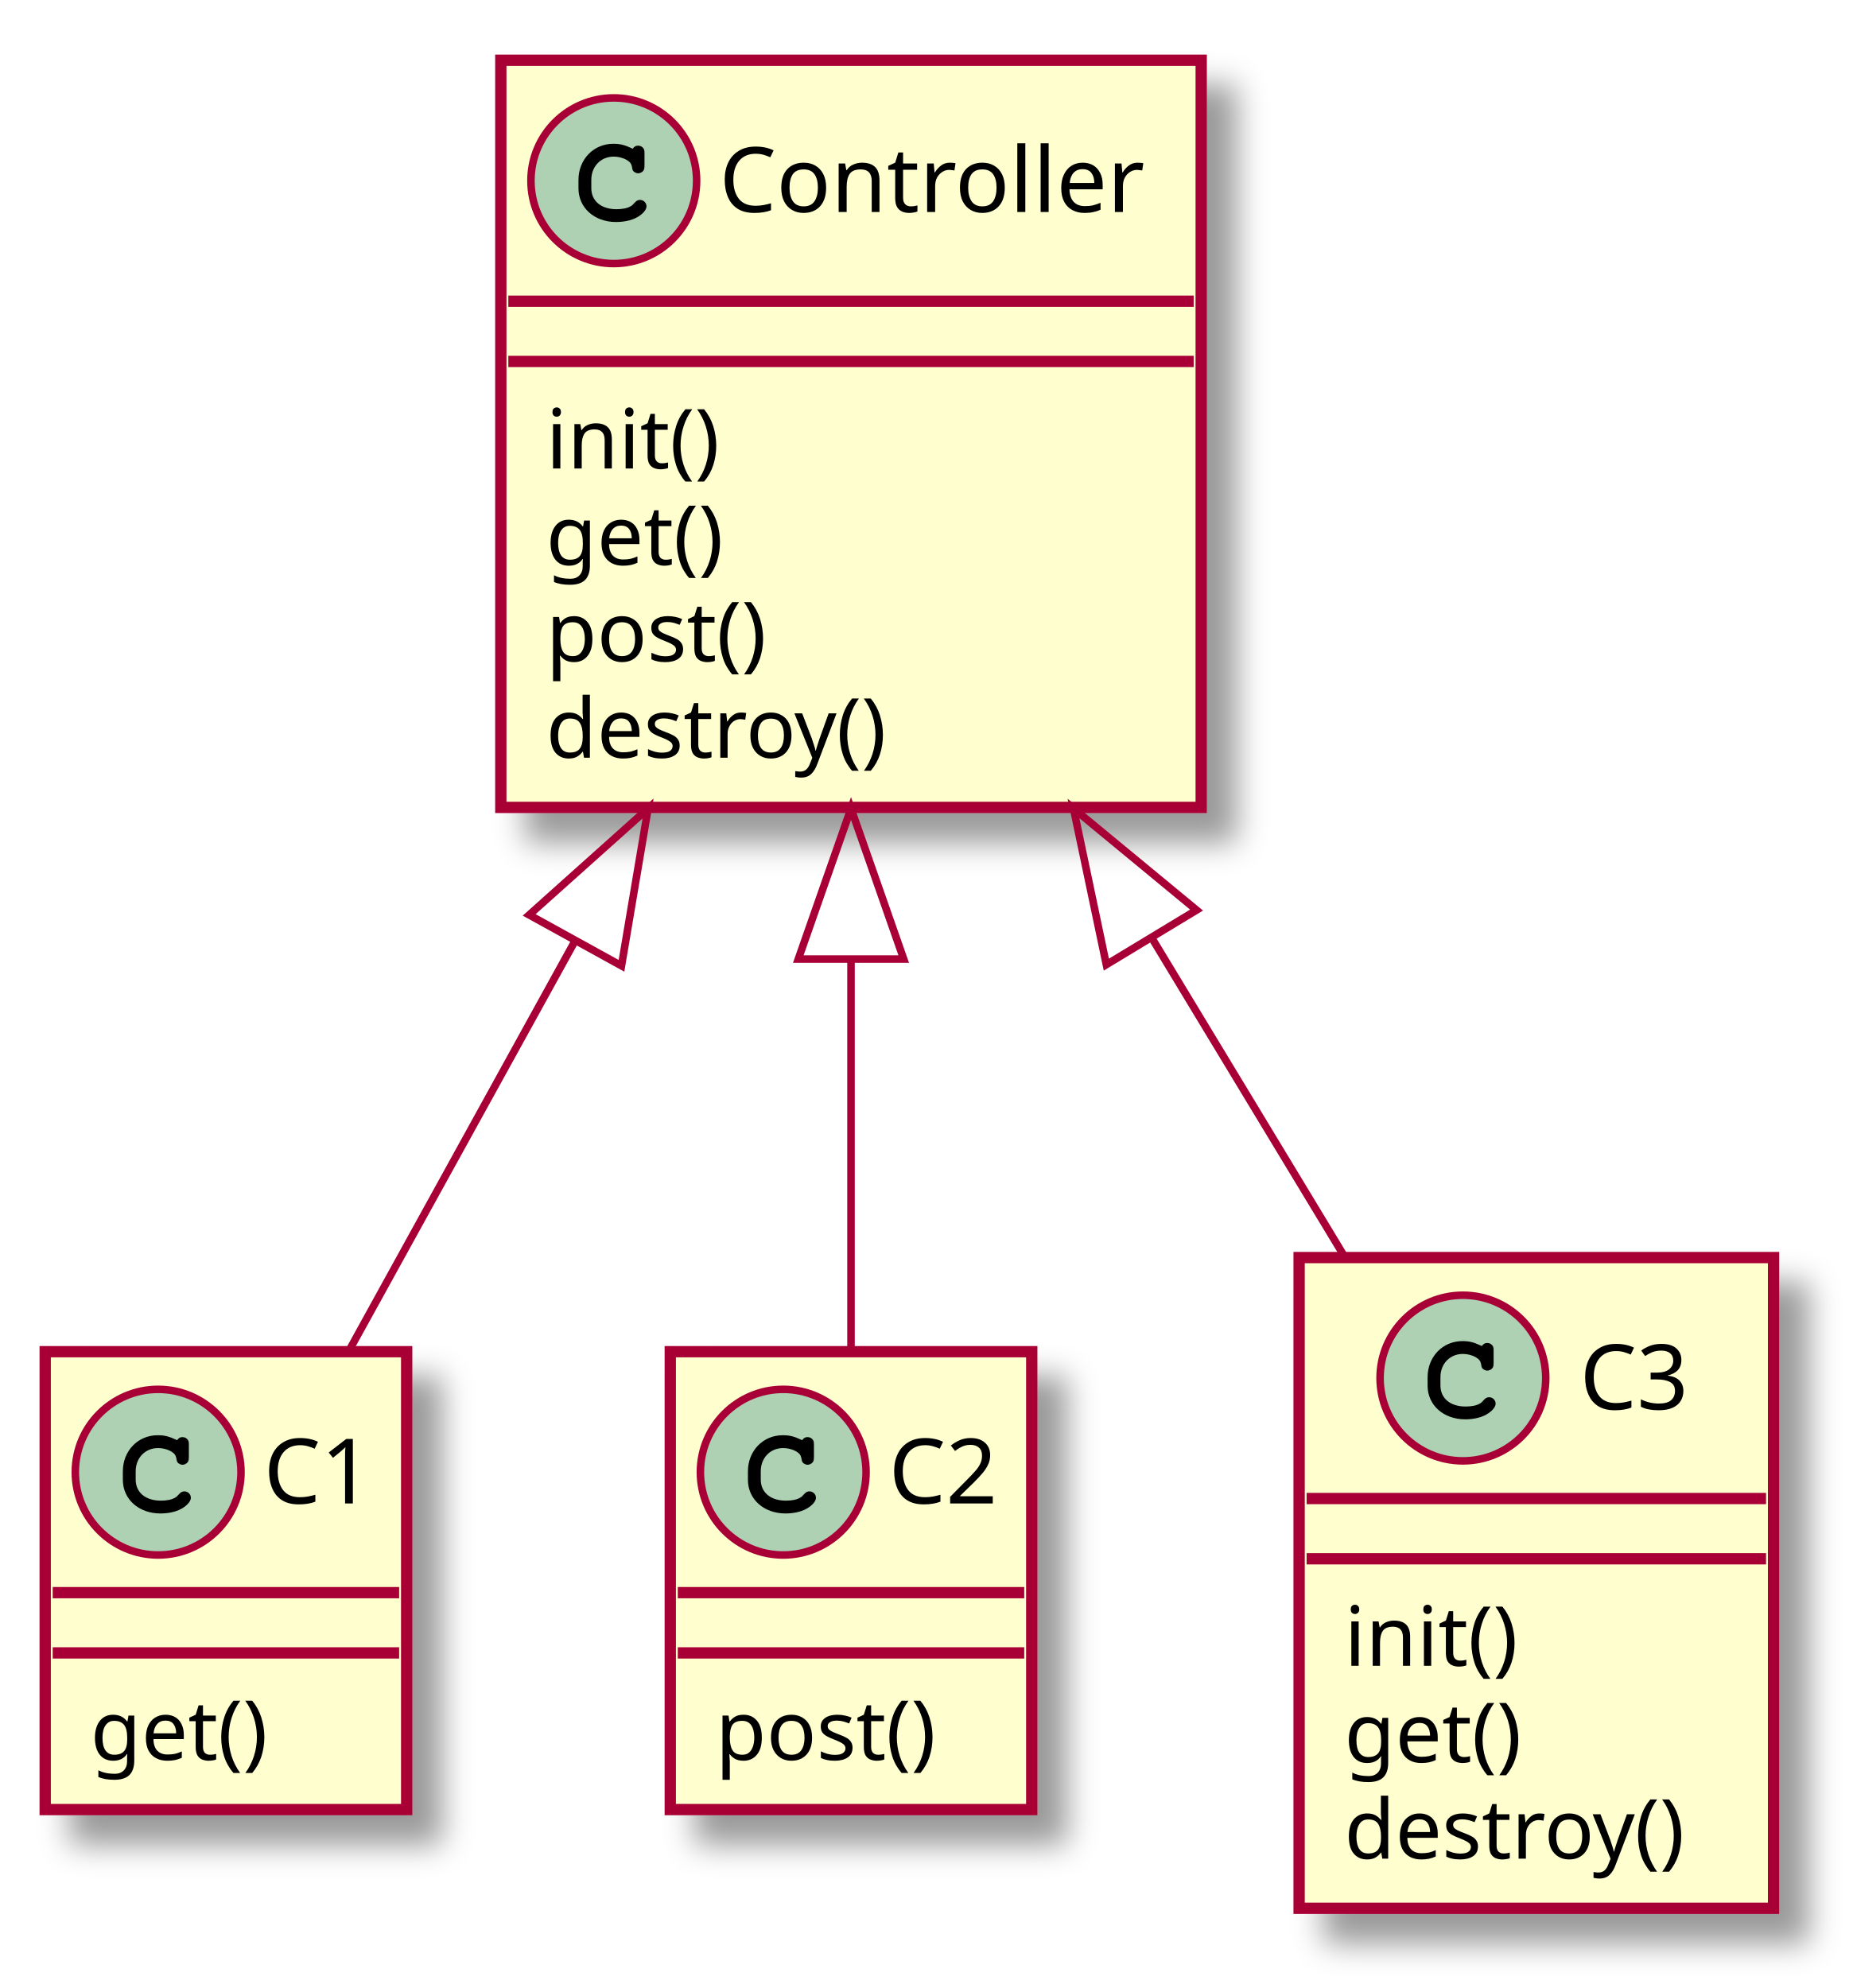
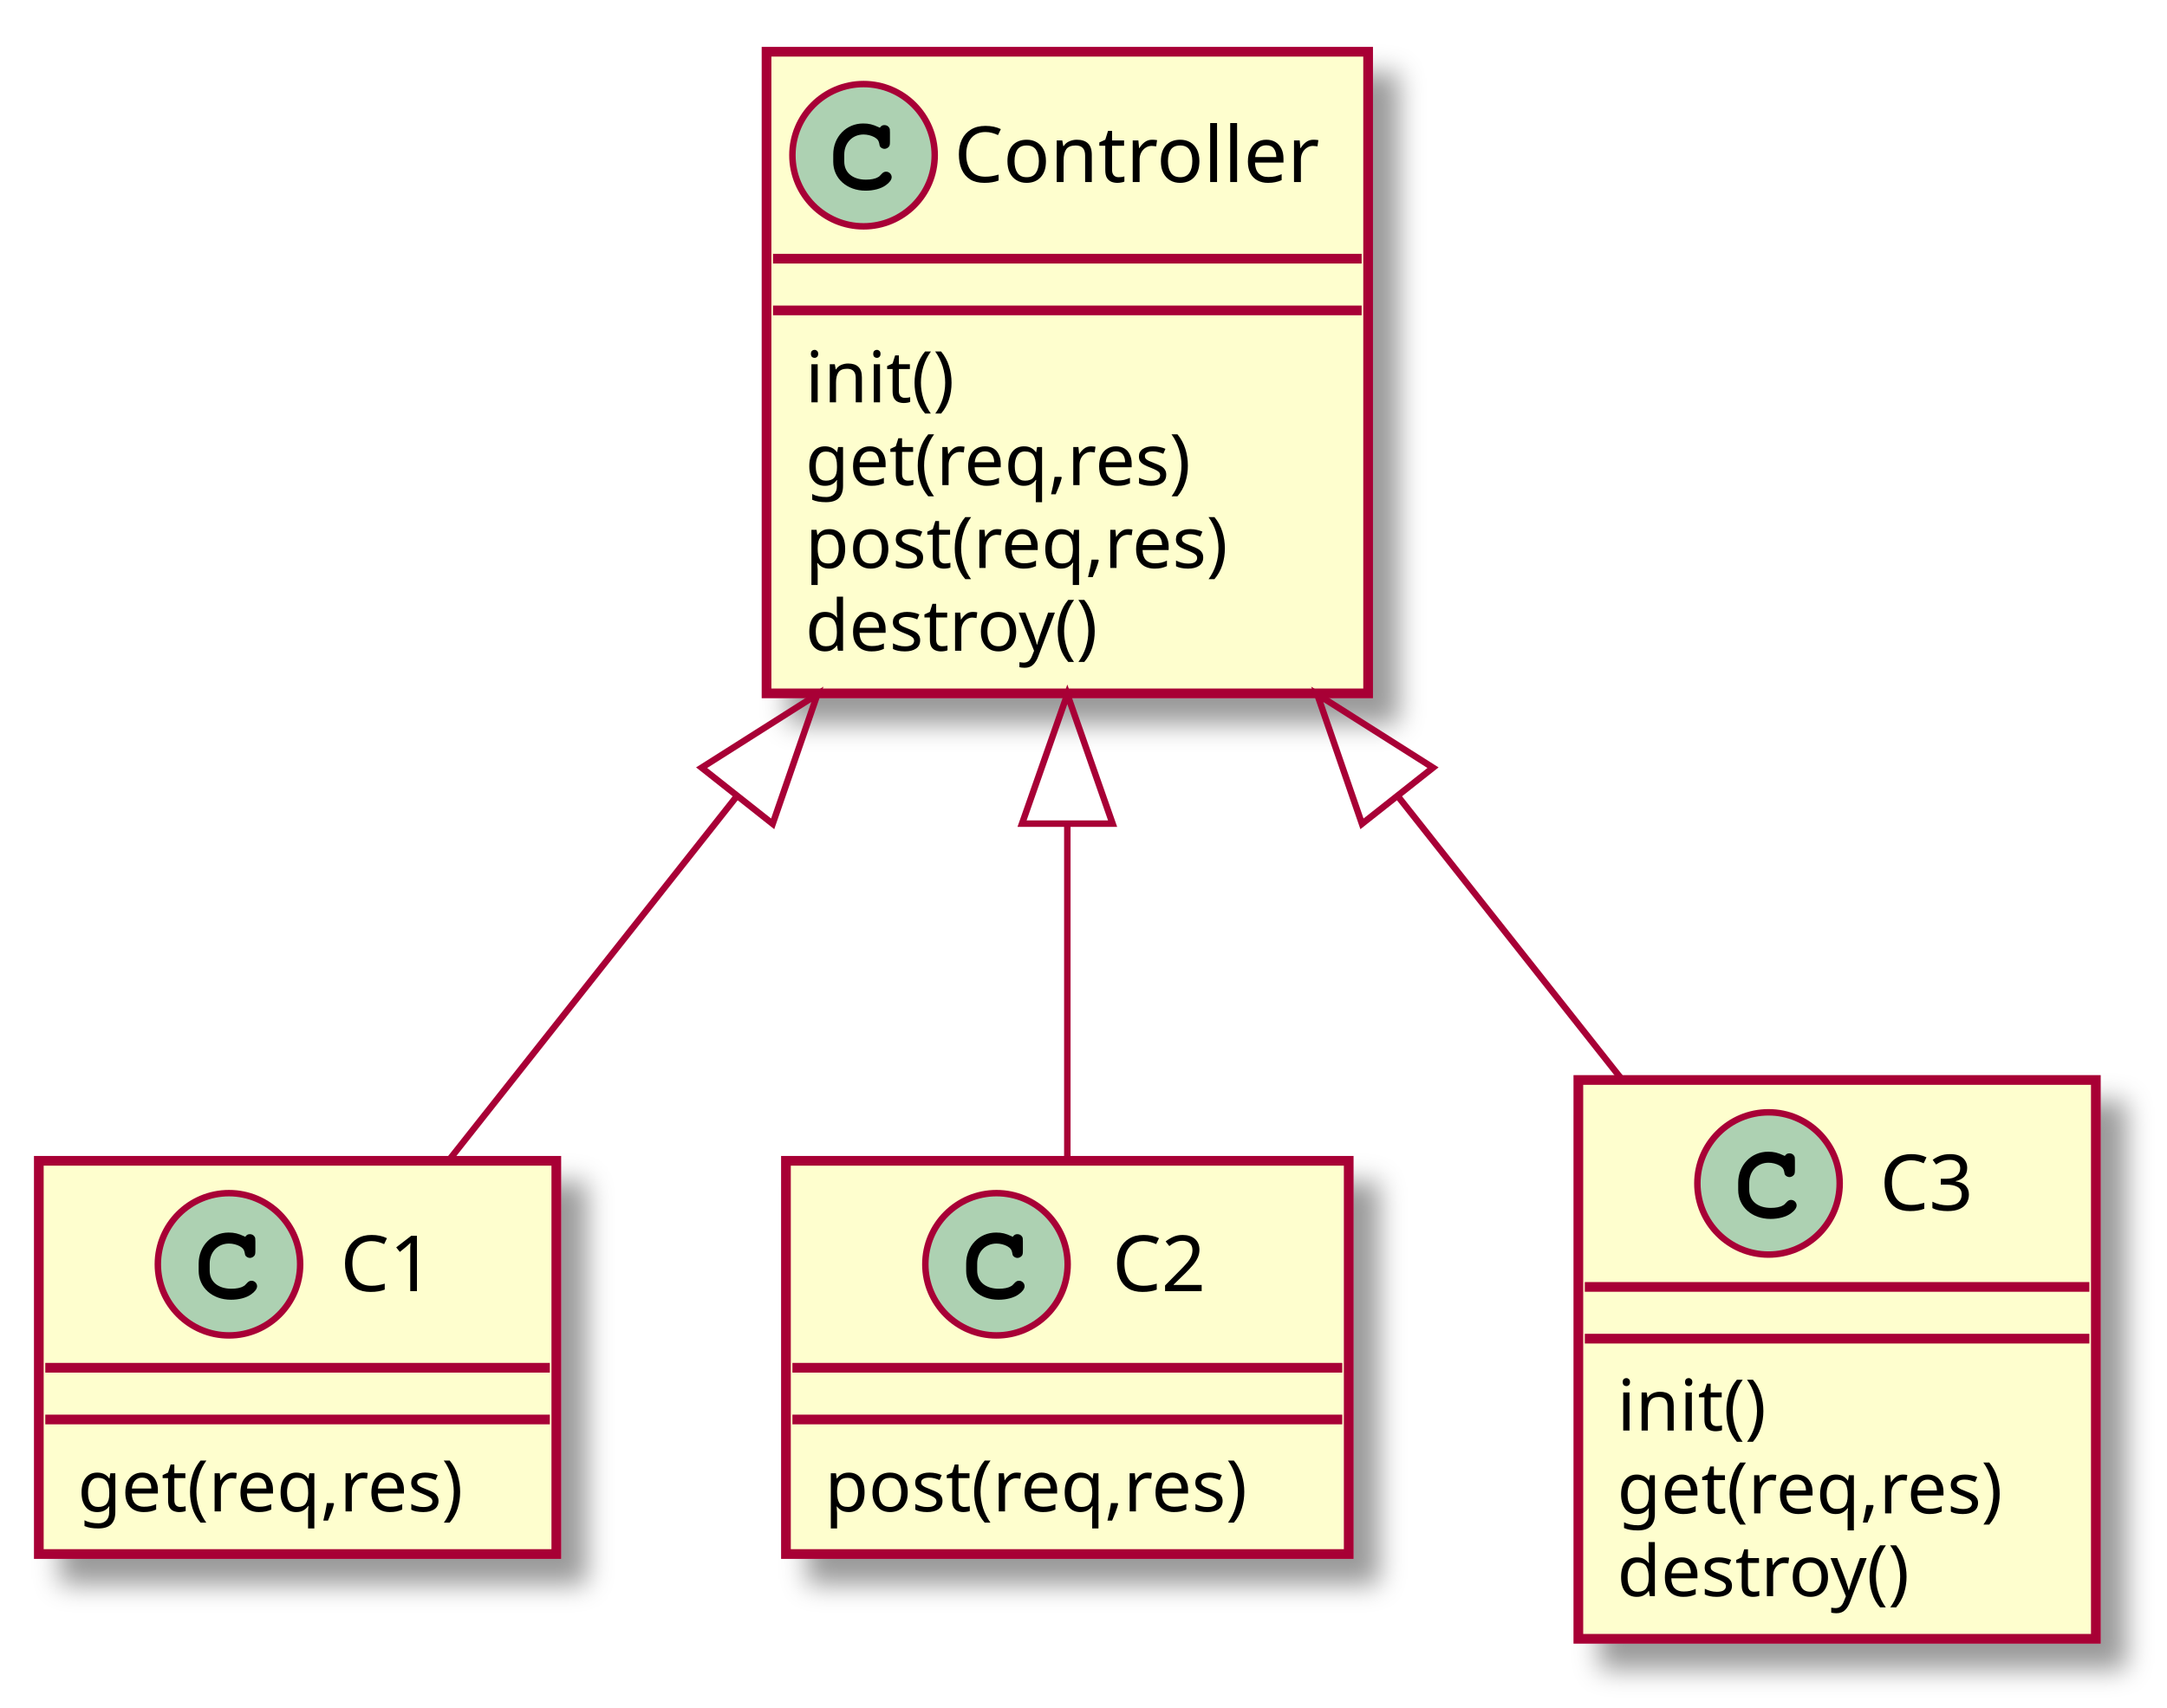
- <svg xmlns="http://www.w3.org/2000/svg" contentScriptType="application/ecmascript" contentStyleType="text/css" height="264px" preserveAspectRatio="none" style="width:246px;height:264px;" version="1.1" viewBox="0 0 246 264" width="246px" zoomAndPan="magnify">
+ <svg xmlns="http://www.w3.org/2000/svg" contentScriptType="application/ecmascript" contentStyleType="text/css" height="264px" preserveAspectRatio="none" style="width:335px;height:264px;" version="1.1" viewBox="0 0 335 264" width="335px" zoomAndPan="magnify">
  <defs>
-     <filter height="300%" id="f1bgnaleshqvzy" width="300%" x="-1" y="-1">
+     <filter height="300%" id="fc40e7sa7zknq" width="300%" x="-1" y="-1">
      <feGaussianBlur result="blurOut" stdDeviation="2.0" />
      <feColorMatrix in="blurOut" result="blurOut2" type="matrix" values="0 0 0 0 0 0 0 0 0 0 0 0 0 0 0 0 0 0 .4 0" />
      <feOffset dx="4.0" dy="4.0" in="blurOut2" result="blurOut3" />
      <feBlend in="SourceGraphic" in2="blurOut3" mode="normal" />
    </filter>
  </defs>
  <g>
-     <rect fill="#FEFECE" filter="url(#f1bgnaleshqvzy)" height="99.219" id="Controller" style="stroke: #A80036; stroke-width: 1.5;" width="93" x="66.5" y="8" />
-     <ellipse cx="81.5" cy="24" fill="#ADD1B2" rx="11" ry="11" style="stroke: #A80036; stroke-width: 1.0;" />
-     <path d="M83.844,19.672 L84.016,19.75 C84.234,19.438 84.438,19.344 84.734,19.344 C85.031,19.344 85.312,19.484 85.469,19.75 C85.562,19.906 85.578,20.031 85.578,20.469 L85.578,21.891 C85.578,22.312 85.547,22.5 85.438,22.656 C85.266,22.875 85,23.016 84.734,23.016 C84.516,23.016 84.281,22.906 84.141,22.766 C84,22.641 83.969,22.516 83.906,22.109 C83.812,21.703 83.641,21.484 83.156,21.203 C82.688,20.953 82.078,20.797 81.5,20.797 C79.766,20.797 78.516,22.109 78.516,23.891 L78.516,24.984 C78.516,26.688 79.812,27.781 81.859,27.781 C82.625,27.781 83.312,27.656 83.734,27.391 C83.922,27.297 83.922,27.297 84.375,26.812 C84.562,26.625 84.766,26.547 84.984,26.547 C85.453,26.547 85.844,26.938 85.844,27.391 C85.844,27.781 85.516,28.234 84.938,28.641 C84.188,29.188 83.031,29.484 81.812,29.484 C78.922,29.484 76.812,27.594 76.812,25.016 L76.812,23.891 C76.812,21.172 78.812,19.094 81.438,19.094 C82.312,19.094 82.906,19.234 83.844,19.672 Z " />
-     <text fill="#000000" font-family="sans-serif" font-size="12" lengthAdjust="spacingAndGlyphs" textLength="61" x="95.5" y="28.154">Controller</text>
-     <line style="stroke: #A80036; stroke-width: 1.5;" x1="67.5" x2="158.5" y1="40" y2="40" />
-     <line style="stroke: #A80036; stroke-width: 1.5;" x1="67.5" x2="158.5" y1="48" y2="48" />
-     <text fill="#000000" font-family="sans-serif" font-size="11" lengthAdjust="spacingAndGlyphs" textLength="25" x="72.5" y="62.21">init()</text>
-     <text fill="#000000" font-family="sans-serif" font-size="11" lengthAdjust="spacingAndGlyphs" textLength="26" x="72.5" y="75.015">get()</text>
-     <text fill="#000000" font-family="sans-serif" font-size="11" lengthAdjust="spacingAndGlyphs" textLength="33" x="72.5" y="87.82">post()</text>
-     <text fill="#000000" font-family="sans-serif" font-size="11" lengthAdjust="spacingAndGlyphs" textLength="51" x="72.5" y="100.624">destroy()</text>
-     <rect fill="#FEFECE" filter="url(#f1bgnaleshqvzy)" height="60.805" id="C1" style="stroke: #A80036; stroke-width: 1.5;" width="48" x="6" y="179.5" />
-     <ellipse cx="21" cy="195.5" fill="#ADD1B2" rx="11" ry="11" style="stroke: #A80036; stroke-width: 1.0;" />
-     <path d="M23.344,191.172 L23.516,191.25 C23.734,190.938 23.938,190.844 24.234,190.844 C24.531,190.844 24.812,190.984 24.969,191.25 C25.062,191.406 25.078,191.531 25.078,191.969 L25.078,193.391 C25.078,193.812 25.047,194 24.938,194.156 C24.766,194.375 24.5,194.516 24.234,194.516 C24.016,194.516 23.781,194.406 23.641,194.266 C23.5,194.141 23.469,194.016 23.406,193.609 C23.312,193.203 23.141,192.984 22.656,192.703 C22.188,192.453 21.578,192.297 21,192.297 C19.266,192.297 18.016,193.609 18.016,195.391 L18.016,196.484 C18.016,198.188 19.312,199.281 21.359,199.281 C22.125,199.281 22.812,199.156 23.234,198.891 C23.422,198.797 23.422,198.797 23.875,198.312 C24.062,198.125 24.266,198.047 24.484,198.047 C24.953,198.047 25.344,198.438 25.344,198.891 C25.344,199.281 25.016,199.734 24.438,200.141 C23.688,200.688 22.531,200.984 21.312,200.984 C18.422,200.984 16.312,199.094 16.312,196.516 L16.312,195.391 C16.312,192.672 18.312,190.594 20.938,190.594 C21.812,190.594 22.406,190.734 23.344,191.172 Z " />
-     <text fill="#000000" font-family="sans-serif" font-size="12" lengthAdjust="spacingAndGlyphs" textLength="16" x="35" y="199.654">C1</text>
-     <line style="stroke: #A80036; stroke-width: 1.5;" x1="7" x2="53" y1="211.5" y2="211.5" />
-     <line style="stroke: #A80036; stroke-width: 1.5;" x1="7" x2="53" y1="219.5" y2="219.5" />
-     <text fill="#000000" font-family="sans-serif" font-size="11" lengthAdjust="spacingAndGlyphs" textLength="26" x="12" y="233.71">get()</text>
-     <rect fill="#FEFECE" filter="url(#f1bgnaleshqvzy)" height="60.805" id="C2" style="stroke: #A80036; stroke-width: 1.5;" width="48" x="89" y="179.5" />
-     <ellipse cx="104" cy="195.5" fill="#ADD1B2" rx="11" ry="11" style="stroke: #A80036; stroke-width: 1.0;" />
-     <path d="M106.344,191.172 L106.516,191.25 C106.734,190.938 106.938,190.844 107.234,190.844 C107.531,190.844 107.812,190.984 107.969,191.25 C108.062,191.406 108.078,191.531 108.078,191.969 L108.078,193.391 C108.078,193.812 108.047,194 107.938,194.156 C107.766,194.375 107.5,194.516 107.234,194.516 C107.016,194.516 106.781,194.406 106.641,194.266 C106.5,194.141 106.469,194.016 106.406,193.609 C106.312,193.203 106.141,192.984 105.656,192.703 C105.188,192.453 104.578,192.297 104,192.297 C102.266,192.297 101.016,193.609 101.016,195.391 L101.016,196.484 C101.016,198.188 102.312,199.281 104.359,199.281 C105.125,199.281 105.812,199.156 106.234,198.891 C106.422,198.797 106.422,198.797 106.875,198.312 C107.062,198.125 107.266,198.047 107.484,198.047 C107.953,198.047 108.344,198.438 108.344,198.891 C108.344,199.281 108.016,199.734 107.438,200.141 C106.688,200.688 105.531,200.984 104.312,200.984 C101.422,200.984 99.312,199.094 99.312,196.516 L99.312,195.391 C99.312,192.672 101.312,190.594 103.938,190.594 C104.812,190.594 105.406,190.734 106.344,191.172 Z " />
-     <text fill="#000000" font-family="sans-serif" font-size="12" lengthAdjust="spacingAndGlyphs" textLength="16" x="118" y="199.654">C2</text>
-     <line style="stroke: #A80036; stroke-width: 1.5;" x1="90" x2="136" y1="211.5" y2="211.5" />
-     <line style="stroke: #A80036; stroke-width: 1.5;" x1="90" x2="136" y1="219.5" y2="219.5" />
-     <text fill="#000000" font-family="sans-serif" font-size="11" lengthAdjust="spacingAndGlyphs" textLength="33" x="95" y="233.71">post()</text>
-     <rect fill="#FEFECE" filter="url(#f1bgnaleshqvzy)" height="86.414" id="C3" style="stroke: #A80036; stroke-width: 1.5;" width="63" x="172.5" y="167" />
-     <ellipse cx="194.25" cy="183" fill="#ADD1B2" rx="11" ry="11" style="stroke: #A80036; stroke-width: 1.0;" />
-     <path d="M196.594,178.672 L196.766,178.75 C196.984,178.438 197.188,178.344 197.484,178.344 C197.781,178.344 198.062,178.484 198.219,178.75 C198.312,178.906 198.328,179.031 198.328,179.469 L198.328,180.891 C198.328,181.312 198.297,181.5 198.188,181.656 C198.016,181.875 197.75,182.016 197.484,182.016 C197.266,182.016 197.031,181.906 196.891,181.766 C196.75,181.641 196.719,181.516 196.656,181.109 C196.562,180.703 196.391,180.484 195.906,180.203 C195.438,179.953 194.828,179.797 194.25,179.797 C192.516,179.797 191.266,181.109 191.266,182.891 L191.266,183.984 C191.266,185.688 192.562,186.781 194.609,186.781 C195.375,186.781 196.062,186.656 196.484,186.391 C196.672,186.297 196.672,186.297 197.125,185.812 C197.312,185.625 197.516,185.547 197.734,185.547 C198.203,185.547 198.594,185.938 198.594,186.391 C198.594,186.781 198.266,187.234 197.688,187.641 C196.938,188.188 195.781,188.484 194.562,188.484 C191.672,188.484 189.562,186.594 189.562,184.016 L189.562,182.891 C189.562,180.172 191.562,178.094 194.188,178.094 C195.062,178.094 195.656,178.234 196.594,178.672 Z " />
-     <text fill="#000000" font-family="sans-serif" font-size="12" lengthAdjust="spacingAndGlyphs" textLength="16" x="209.75" y="187.154">C3</text>
-     <line style="stroke: #A80036; stroke-width: 1.5;" x1="173.5" x2="234.5" y1="199" y2="199" />
-     <line style="stroke: #A80036; stroke-width: 1.5;" x1="173.5" x2="234.5" y1="207" y2="207" />
-     <text fill="#000000" font-family="sans-serif" font-size="11" lengthAdjust="spacingAndGlyphs" textLength="25" x="178.5" y="221.21">init()</text>
-     <text fill="#000000" font-family="sans-serif" font-size="11" lengthAdjust="spacingAndGlyphs" textLength="26" x="178.5" y="234.015">get()</text>
-     <text fill="#000000" font-family="sans-serif" font-size="11" lengthAdjust="spacingAndGlyphs" textLength="51" x="178.5" y="246.82">destroy()</text>
-     <path d="M76.26,125.119 C65.825,144.039 54.984,163.698 46.421,179.224 " fill="none" id="Controller-C1" style="stroke: #A80036; stroke-width: 1.0;" />
-     <polygon fill="none" points="70.264,121.496,86.052,107.363,82.523,128.257,70.264,121.496" style="stroke: #A80036; stroke-width: 1.0;" />
-     <path d="M113,127.463 C113,145.654 113,164.338 113,179.224 " fill="none" id="Controller-C2" style="stroke: #A80036; stroke-width: 1.0;" />
-     <polygon fill="none" points="106,127.363,113,107.363,120,127.363,106,127.363" style="stroke: #A80036; stroke-width: 1.0;" />
-     <path d="M152.938,124.551 C161.641,138.945 170.621,153.796 178.576,166.952 " fill="none" id="Controller-C3" style="stroke: #A80036; stroke-width: 1.0;" />
-     <polygon fill="none" points="146.903,128.1,142.545,107.363,158.884,120.856,146.903,128.1" style="stroke: #A80036; stroke-width: 1.0;" />
+     <rect fill="#FEFECE" filter="url(#fc40e7sa7zknq)" height="99.219" id="Controller" style="stroke: #A80036; stroke-width: 1.5;" width="93" x="118.5" y="8" />
+     <ellipse cx="133.5" cy="24" fill="#ADD1B2" rx="11" ry="11" style="stroke: #A80036; stroke-width: 1.0;" />
+     <path d="M135.844,19.672 L136.016,19.75 C136.234,19.438 136.438,19.344 136.734,19.344 C137.031,19.344 137.312,19.484 137.469,19.75 C137.562,19.906 137.578,20.031 137.578,20.469 L137.578,21.891 C137.578,22.312 137.547,22.5 137.438,22.656 C137.266,22.875 137,23.016 136.734,23.016 C136.516,23.016 136.281,22.906 136.141,22.766 C136,22.641 135.969,22.516 135.906,22.109 C135.812,21.703 135.641,21.484 135.156,21.203 C134.688,20.953 134.078,20.797 133.5,20.797 C131.766,20.797 130.516,22.109 130.516,23.891 L130.516,24.984 C130.516,26.688 131.812,27.781 133.859,27.781 C134.625,27.781 135.312,27.656 135.734,27.391 C135.922,27.297 135.922,27.297 136.375,26.812 C136.562,26.625 136.766,26.547 136.984,26.547 C137.453,26.547 137.844,26.938 137.844,27.391 C137.844,27.781 137.516,28.234 136.938,28.641 C136.188,29.188 135.031,29.484 133.812,29.484 C130.922,29.484 128.812,27.594 128.812,25.016 L128.812,23.891 C128.812,21.172 130.812,19.094 133.438,19.094 C134.312,19.094 134.906,19.234 135.844,19.672 Z " />
+     <text fill="#000000" font-family="sans-serif" font-size="12" lengthAdjust="spacingAndGlyphs" textLength="61" x="147.5" y="28.154">Controller</text>
+     <line style="stroke: #A80036; stroke-width: 1.5;" x1="119.5" x2="210.5" y1="40" y2="40" />
+     <line style="stroke: #A80036; stroke-width: 1.5;" x1="119.5" x2="210.5" y1="48" y2="48" />
+     <text fill="#000000" font-family="sans-serif" font-size="11" lengthAdjust="spacingAndGlyphs" textLength="25" x="124.5" y="62.21">init()</text>
+     <text fill="#000000" font-family="sans-serif" font-size="11" lengthAdjust="spacingAndGlyphs" textLength="68" x="124.5" y="75.015">get(req,res)</text>
+     <text fill="#000000" font-family="sans-serif" font-size="11" lengthAdjust="spacingAndGlyphs" textLength="75" x="124.5" y="87.82">post(req,res)</text>
+     <text fill="#000000" font-family="sans-serif" font-size="11" lengthAdjust="spacingAndGlyphs" textLength="51" x="124.5" y="100.624">destroy()</text>
+     <rect fill="#FEFECE" filter="url(#fc40e7sa7zknq)" height="60.805" id="C1" style="stroke: #A80036; stroke-width: 1.5;" width="80" x="6" y="179.5" />
+     <ellipse cx="35.4" cy="195.5" fill="#ADD1B2" rx="11" ry="11" style="stroke: #A80036; stroke-width: 1.0;" />
+     <path d="M37.744,191.172 L37.916,191.25 C38.134,190.938 38.337,190.844 38.634,190.844 C38.931,190.844 39.212,190.984 39.369,191.25 C39.462,191.406 39.478,191.531 39.478,191.969 L39.478,193.391 C39.478,193.812 39.447,194 39.337,194.156 C39.166,194.375 38.9,194.516 38.634,194.516 C38.416,194.516 38.181,194.406 38.041,194.266 C37.9,194.141 37.869,194.016 37.806,193.609 C37.712,193.203 37.541,192.984 37.056,192.703 C36.587,192.453 35.978,192.297 35.4,192.297 C33.666,192.297 32.416,193.609 32.416,195.391 L32.416,196.484 C32.416,198.188 33.712,199.281 35.759,199.281 C36.525,199.281 37.212,199.156 37.634,198.891 C37.822,198.797 37.822,198.797 38.275,198.312 C38.462,198.125 38.666,198.047 38.884,198.047 C39.353,198.047 39.744,198.438 39.744,198.891 C39.744,199.281 39.416,199.734 38.837,200.141 C38.087,200.688 36.931,200.984 35.712,200.984 C32.822,200.984 30.712,199.094 30.712,196.516 L30.712,195.391 C30.712,192.672 32.712,190.594 35.337,190.594 C36.212,190.594 36.806,190.734 37.744,191.172 Z " />
+     <text fill="#000000" font-family="sans-serif" font-size="12" lengthAdjust="spacingAndGlyphs" textLength="16" x="52.6" y="199.654">C1</text>
+     <line style="stroke: #A80036; stroke-width: 1.5;" x1="7" x2="85" y1="211.5" y2="211.5" />
+     <line style="stroke: #A80036; stroke-width: 1.5;" x1="7" x2="85" y1="219.5" y2="219.5" />
+     <text fill="#000000" font-family="sans-serif" font-size="11" lengthAdjust="spacingAndGlyphs" textLength="68" x="12" y="233.71">get(req,res)</text>
+     <rect fill="#FEFECE" filter="url(#fc40e7sa7zknq)" height="60.805" id="C2" style="stroke: #A80036; stroke-width: 1.5;" width="87" x="121.5" y="179.5" />
+     <ellipse cx="154.05" cy="195.5" fill="#ADD1B2" rx="11" ry="11" style="stroke: #A80036; stroke-width: 1.0;" />
+     <path d="M156.394,191.172 L156.566,191.25 C156.784,190.938 156.988,190.844 157.284,190.844 C157.581,190.844 157.863,190.984 158.019,191.25 C158.113,191.406 158.128,191.531 158.128,191.969 L158.128,193.391 C158.128,193.812 158.097,194 157.988,194.156 C157.816,194.375 157.55,194.516 157.284,194.516 C157.066,194.516 156.831,194.406 156.691,194.266 C156.55,194.141 156.519,194.016 156.456,193.609 C156.363,193.203 156.191,192.984 155.706,192.703 C155.238,192.453 154.628,192.297 154.05,192.297 C152.316,192.297 151.066,193.609 151.066,195.391 L151.066,196.484 C151.066,198.188 152.363,199.281 154.409,199.281 C155.175,199.281 155.863,199.156 156.284,198.891 C156.472,198.797 156.472,198.797 156.925,198.312 C157.113,198.125 157.316,198.047 157.534,198.047 C158.003,198.047 158.394,198.438 158.394,198.891 C158.394,199.281 158.066,199.734 157.488,200.141 C156.738,200.688 155.581,200.984 154.363,200.984 C151.472,200.984 149.363,199.094 149.363,196.516 L149.363,195.391 C149.363,192.672 151.363,190.594 153.988,190.594 C154.863,190.594 155.456,190.734 156.394,191.172 Z " />
+     <text fill="#000000" font-family="sans-serif" font-size="12" lengthAdjust="spacingAndGlyphs" textLength="16" x="171.95" y="199.654">C2</text>
+     <line style="stroke: #A80036; stroke-width: 1.5;" x1="122.5" x2="207.5" y1="211.5" y2="211.5" />
+     <line style="stroke: #A80036; stroke-width: 1.5;" x1="122.5" x2="207.5" y1="219.5" y2="219.5" />
+     <text fill="#000000" font-family="sans-serif" font-size="11" lengthAdjust="spacingAndGlyphs" textLength="75" x="127.5" y="233.71">post(req,res)</text>
+     <rect fill="#FEFECE" filter="url(#fc40e7sa7zknq)" height="86.414" id="C3" style="stroke: #A80036; stroke-width: 1.5;" width="80" x="244" y="167" />
+     <ellipse cx="273.4" cy="183" fill="#ADD1B2" rx="11" ry="11" style="stroke: #A80036; stroke-width: 1.0;" />
+     <path d="M275.744,178.672 L275.916,178.75 C276.134,178.438 276.337,178.344 276.634,178.344 C276.931,178.344 277.212,178.484 277.369,178.75 C277.462,178.906 277.478,179.031 277.478,179.469 L277.478,180.891 C277.478,181.312 277.447,181.5 277.337,181.656 C277.166,181.875 276.9,182.016 276.634,182.016 C276.416,182.016 276.181,181.906 276.041,181.766 C275.9,181.641 275.869,181.516 275.806,181.109 C275.712,180.703 275.541,180.484 275.056,180.203 C274.587,179.953 273.978,179.797 273.4,179.797 C271.666,179.797 270.416,181.109 270.416,182.891 L270.416,183.984 C270.416,185.688 271.712,186.781 273.759,186.781 C274.525,186.781 275.212,186.656 275.634,186.391 C275.822,186.297 275.822,186.297 276.275,185.812 C276.462,185.625 276.666,185.547 276.884,185.547 C277.353,185.547 277.744,185.938 277.744,186.391 C277.744,186.781 277.416,187.234 276.837,187.641 C276.087,188.188 274.931,188.484 273.712,188.484 C270.822,188.484 268.712,186.594 268.712,184.016 L268.712,182.891 C268.712,180.172 270.712,178.094 273.337,178.094 C274.212,178.094 274.806,178.234 275.744,178.672 Z " />
+     <text fill="#000000" font-family="sans-serif" font-size="12" lengthAdjust="spacingAndGlyphs" textLength="16" x="290.6" y="187.154">C3</text>
+     <line style="stroke: #A80036; stroke-width: 1.5;" x1="245" x2="323" y1="199" y2="199" />
+     <line style="stroke: #A80036; stroke-width: 1.5;" x1="245" x2="323" y1="207" y2="207" />
+     <text fill="#000000" font-family="sans-serif" font-size="11" lengthAdjust="spacingAndGlyphs" textLength="25" x="250" y="221.21">init()</text>
+     <text fill="#000000" font-family="sans-serif" font-size="11" lengthAdjust="spacingAndGlyphs" textLength="68" x="250" y="234.015">get(req,res)</text>
+     <text fill="#000000" font-family="sans-serif" font-size="11" lengthAdjust="spacingAndGlyphs" textLength="51" x="250" y="246.82">destroy()</text>
+     <path d="M113.942,123.074 C98.49,142.615 82.263,163.138 69.544,179.224 " fill="none" id="Controller-C1" style="stroke: #A80036; stroke-width: 1.0;" />
+     <polygon fill="none" points="108.468,118.71,126.364,107.363,119.45,127.393,108.468,118.71" style="stroke: #A80036; stroke-width: 1.0;" />
+     <path d="M165,127.463 C165,145.654 165,164.338 165,179.224 " fill="none" id="Controller-C2" style="stroke: #A80036; stroke-width: 1.0;" />
+     <polygon fill="none" points="158,127.363,165,107.363,172,127.363,158,127.363" style="stroke: #A80036; stroke-width: 1.0;" />
+     <path d="M216.102,123.129 C227.832,137.964 240.007,153.362 250.753,166.952 " fill="none" id="Controller-C3" style="stroke: #A80036; stroke-width: 1.0;" />
+     <polygon fill="none" points="210.55,127.393,203.636,107.363,221.532,118.71,210.55,127.393" style="stroke: #A80036; stroke-width: 1.0;" />
  </g>
</svg>
